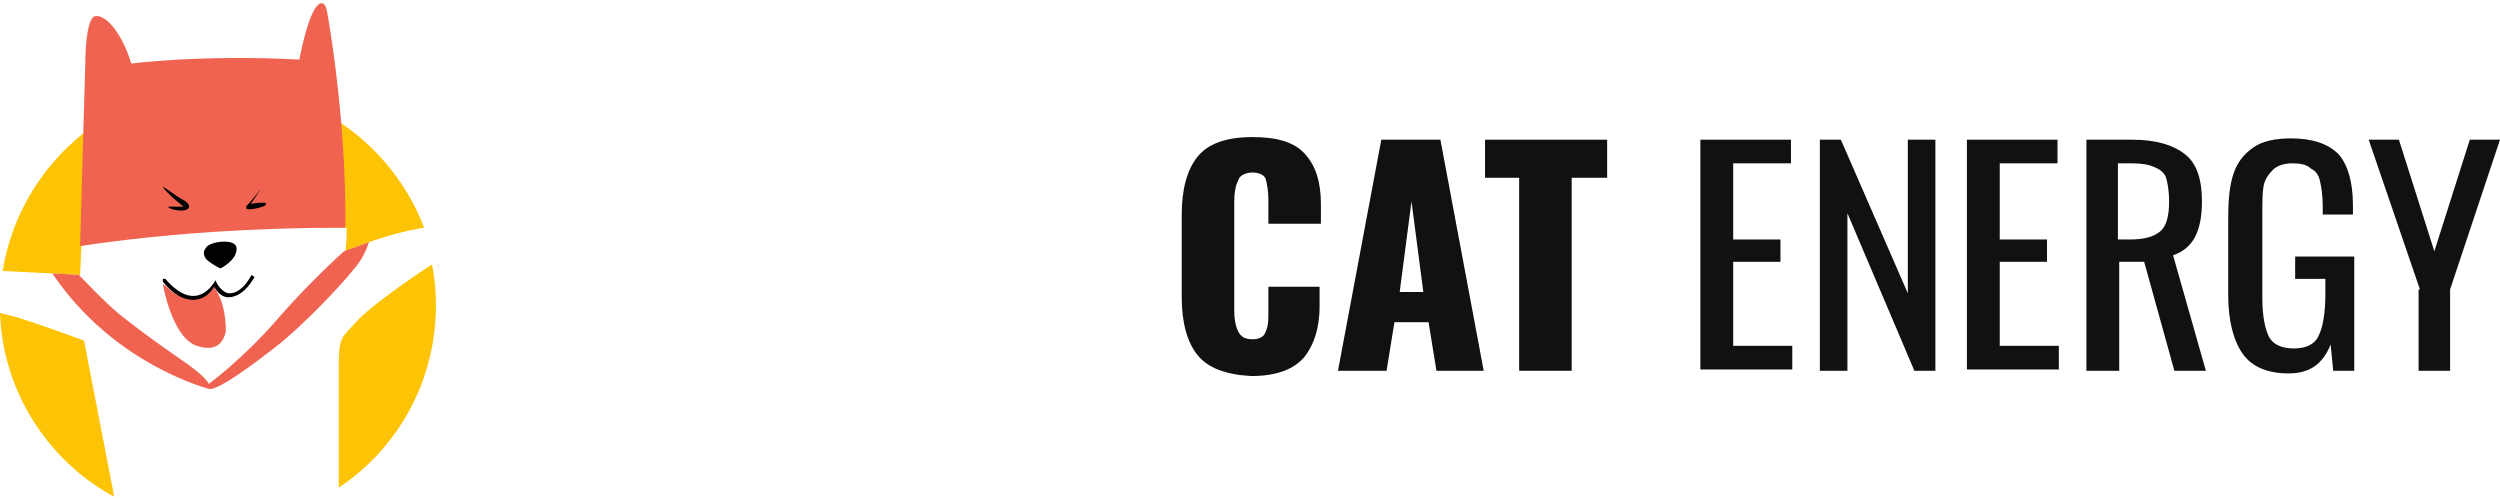
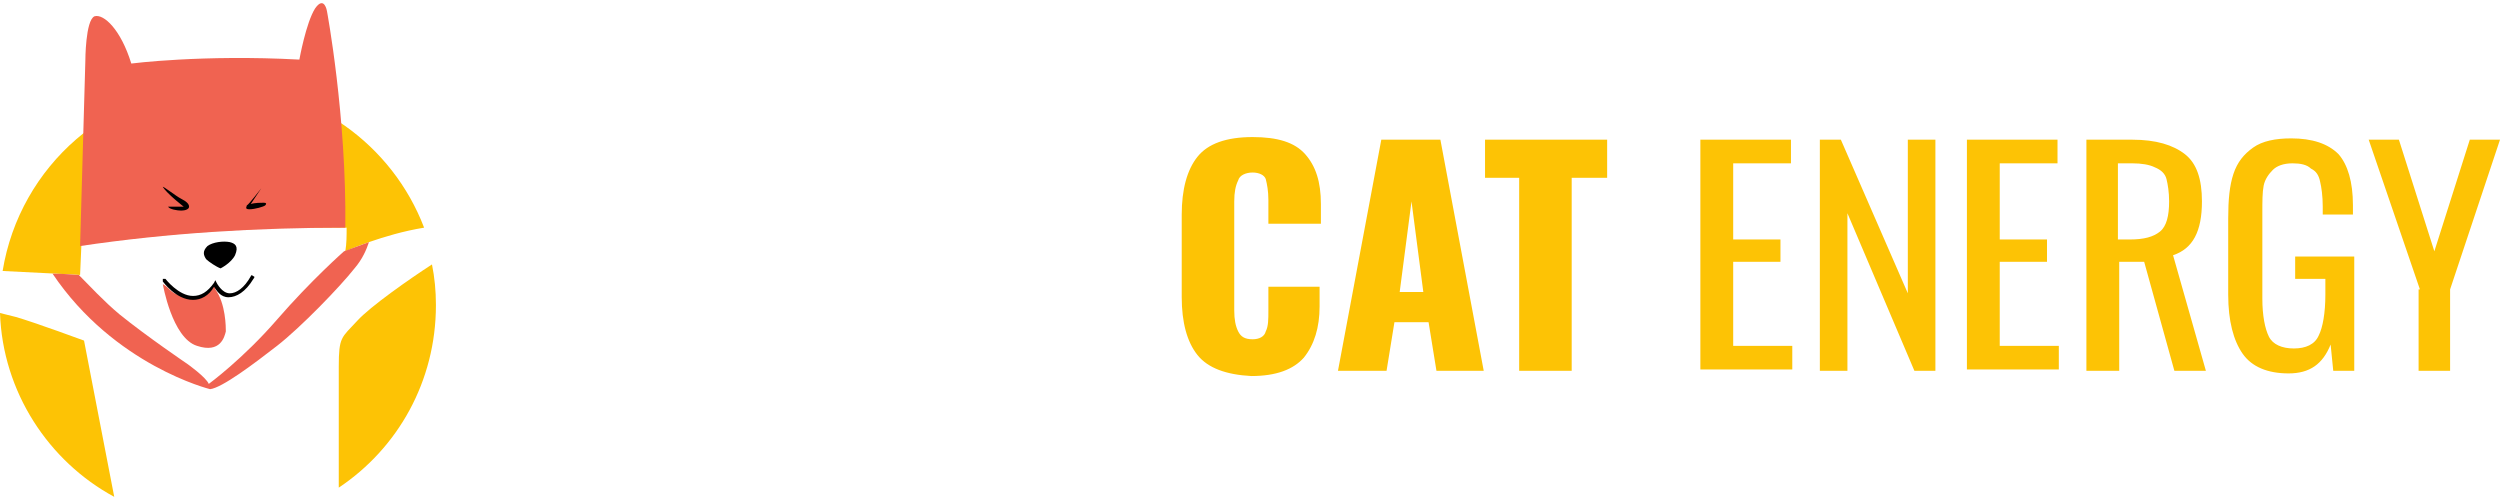
- <svg xmlns="http://www.w3.org/2000/svg" class="logo-svg" version="1.1" id="Layer_2" x="0px" y="0px" viewBox="0 0.002 190.4 37.598" style="enable-background:new 0 0 33.3 37.6;" width="200" height="40">
-   <style type="text/css">
-     .logo-svg__st1 {
-       fill: #fdc305;
-     }
- 
-     .logo-svg__st2 {
-       fill: #f06351;
-     }
-   </style>
+ <svg xmlns="http://www.w3.org/2000/svg" class="logo-svg" id="Layer_2" viewBox="0 0.002 190.4 37.598" width="200" height="40">
+   <style>.logo-svg__st1{fill:#fdc305}.logo-svg__st2{fill:#f06351}</style>
+   <path class="logo-svg__st1" d="M6.1 20.7l.1-2.3c6.7-.9 13.4-1.4 20.2-1.3 0 .6 0 1.2-.1 1.8 0 0 2.9-1.3 6-1.8-2.4-6.3-8.5-10.8-15.6-10.8C8.4 6.3 1.5 12.4.2 20.4c2.2.1 5.9.3 5.9.3zM27.2 24.2c-1.2 1.3-1.4 1.2-1.4 3.5v9.2c4.5-3 7.4-8.1 7.4-13.9 0-1.1-.1-2.1-.3-3.1-1.7 1.1-4.7 3.2-5.7 4.3zM6.4 25.7s-3.8-1.4-5.2-1.8L0 23.6c.2 6 3.7 11.3 8.7 14L6.4 25.7z" />
+   <path class="logo-svg__st2" d="M26.3 17.1C26.4 8.6 24.9.6 24.9.6s-.2-1.2-.9-.2c-.7 1.1-1.2 3.9-1.2 3.9-7.4-.4-12.8.3-12.8.3C9.2 2 7.9.8 7.2 1c-.7.3-.7 3.4-.7 3.4l-.4 14.1c6.7-1 13.5-1.4 20.2-1.4z" />
+   <path d="M12.4 14c0-.1 1 .7 1.4.9.4.2.6.4.6.6 0 .2-.3.3-.6.3s-.9-.1-1-.3H14c.1.1-1.3-1-1.6-1.5zM19.9 14.1s-1 1.3-1.1 1.3c0 .1-.2.3.2.3s1.1-.2 1.2-.3c.1-.1.1-.2-.1-.2s-.7 0-1 .1l.8-1.2s.1-.1 0 0zM16.8 20.2s.8-.4 1.1-1c.3-.7 0-.9-.4-1-.5-.1-1.3 0-1.7.3-.4.4-.3.7-.1 1 .2.2.8.6 1.1.7z" />
+   <path class="logo-svg__st2" d="M16.3 21.5s-.2.4-.5.6c-.2.2-.6.4-1 .4-.6 0-1.1-.2-1.5-.4-.2-.1-.4-.3-.5-.4-.2-.2-.4-.3-.4-.3s.7 4.1 2.6 4.7c1.8.6 2.1-.7 2.2-1.1 0-.3 0-2.1-.8-3.2.1-.4 0-.2-.1-.3z" />
+   <path d="M14.7 22.6c-1.3 0-2.3-1.4-2.3-1.4V21h.2s1 1.3 2.1 1.3c.6 0 1.1-.3 1.6-1l.1-.2.1.2s.4.8 1 .8c.5 0 1.1-.4 1.6-1.3 0-.1.1-.1.2 0 .1 0 .1.1 0 .2-.6 1-1.3 1.4-1.9 1.4-.6 0-.9-.5-1.1-.8-.4.7-1 1-1.6 1z" />
+   <path class="logo-svg__st2" d="M26.2 18.9s-2.5 2.2-5.1 5.2-5.2 4.9-5.2 4.9c-.2-.5-1.6-1.5-1.6-1.5s-3.1-2.1-5.2-3.8c-1.2-1-2.3-2.2-3.1-3-.3 0-1.1-.1-2-.1 4.7 7 12 8.8 12 8.8.9-.1 3.3-1.9 5.1-3.3 1.8-1.4 4.8-4.5 5.9-5.9.6-.7.9-1.4 1.1-2-1.1.4-1.9.7-1.9.7z" />
  <g>
-     <path class="logo-svg__st1" d="M6.1,20.7l0.1-2.3c6.7-0.9,13.4-1.4,20.2-1.3c0,0.6,0,1.2-0.1,1.8c0,0,2.9-1.3,6-1.8     c-2.4-6.3-8.5-10.8-15.6-10.8c-8.3,0-15.2,6.1-16.5,14.1C2.4,20.5,6.1,20.7,6.1,20.7z" />
-     <path class="logo-svg__st1" d="M27.2,24.2c-1.2,1.3-1.4,1.2-1.4,3.5c0,0.9,0,4.9,0,9.2c4.5-3,7.4-8.1,7.4-13.9c0-1.1-0.1-2.1-0.3-3.1     C31.2,21,28.2,23.1,27.2,24.2z" />
-     <path class="logo-svg__st1" d="M6.4,25.7c0,0-3.8-1.4-5.2-1.8c-0.4-0.1-0.8-0.2-1.2-0.3c0.2,6,3.7,11.3,8.7,14L6.4,25.7z" />
-   </g>
-   <path class="logo-svg__st2" d="M26.3,17.1c0.1-8.5-1.4-16.5-1.4-16.5S24.7-0.6,24,0.4c-0.7,1.1-1.2,3.9-1.2,3.9c-7.4-0.4-12.8,0.3-12.8,0.3   C9.2,2,7.9,0.8,7.2,1C6.5,1.3,6.5,4.4,6.5,4.4L6.1,18.5C12.8,17.5,19.6,17.1,26.3,17.1z" />
-   <path d="M12.4,14c0-0.1,1,0.7,1.4,0.9c0.4,0.2,0.6,0.4,0.6,0.6c0,0.2-0.3,0.3-0.6,0.3s-0.9-0.1-1-0.3c0,0,0.6,0,0.9,0h0.3   C14.1,15.6,12.7,14.5,12.4,14z" />
-   <path d="M19.9,14.1c0,0-1,1.3-1.1,1.3c0,0.1-0.2,0.3,0.2,0.3s1.1-0.2,1.2-0.3c0.1-0.1,0.1-0.2-0.1-0.2c-0.2,0-0.7,0-1,0.1L19.9,14.1   C19.9,14.1,20,14,19.9,14.1z" />
-   <path d="M16.8,20.2c0,0,0.8-0.4,1.1-1c0.3-0.7,0-0.9-0.4-1c-0.5-0.1-1.3,0-1.7,0.3c-0.4,0.4-0.3,0.7-0.1,1   C15.9,19.7,16.5,20.1,16.8,20.2z" />
-   <path class="logo-svg__st2" d="M16.3,21.5c0,0-0.2,0.4-0.5,0.6c-0.2,0.2-0.6,0.4-1,0.4c-0.6,0-1.1-0.2-1.5-0.4c-0.2-0.1-0.4-0.3-0.5-0.4   c-0.2-0.2-0.4-0.3-0.4-0.3s0.7,4.1,2.6,4.7c1.8,0.6,2.1-0.7,2.2-1.1c0-0.3,0-2.1-0.8-3.2C16.5,21.4,16.4,21.6,16.3,21.5z" />
-   <g>
-     <path d="M14.7,22.6C14.7,22.6,14.7,22.6,14.7,22.6c-1.3,0-2.3-1.4-2.3-1.4c0-0.1,0-0.2,0-0.2c0.1,0,0.2,0,0.2,0c0,0,1,1.3,2.1,1.3     c0,0,0,0,0,0c0.6,0,1.1-0.3,1.6-1l0.1-0.2l0.1,0.2c0,0,0.4,0.8,1,0.8c0.5,0,1.1-0.4,1.6-1.3c0-0.1,0.1-0.1,0.2,0     c0.1,0,0.1,0.1,0,0.2c-0.6,1-1.3,1.4-1.9,1.4c-0.6,0-0.9-0.5-1.1-0.8C15.9,22.3,15.3,22.6,14.7,22.6z" />
-   </g>
-   <path class="logo-svg__st2" d="M26.2,18.9c0,0-2.5,2.2-5.1,5.2S15.9,29,15.9,29c-0.2-0.5-1.6-1.5-1.6-1.5s-3.1-2.1-5.2-3.8   c-1.2-1-2.3-2.2-3.1-3c-0.3,0-1.1-0.1-2-0.1c4.7,7,12,8.8,12,8.8c0.9-0.1,3.3-1.9,5.1-3.3c1.8-1.4,4.8-4.5,5.9-5.9   c0.6-0.7,0.9-1.4,1.1-2C27,18.6,26.2,18.9,26.2,18.9z" />
-   <g transform="matrix(1, 0, 0, 1, 90, 10.2)">
-     <path class="logo-svg__st1" d="M1.2,16.6c-0.8-1-1.2-2.5-1.2-4.4V5.9c0-1.9,0.4-3.4,1.2-4.4C2,0.5,3.4,0,5.4,0c1.9,0,3.2,0.4,4,1.3     c0.8,0.9,1.2,2.1,1.2,3.8v1.5H6.6V4.8c0-0.7-0.1-1.2-0.2-1.6C6.3,2.9,5.9,2.7,5.4,2.7S4.4,2.9,4.3,3.3C4.1,3.7,4,4.2,4,4.9v8.3     c0,0.7,0.1,1.2,0.3,1.6c0.2,0.4,0.5,0.6,1.1,0.6c0.5,0,0.9-0.2,1-0.6c0.2-0.4,0.2-0.9,0.2-1.6v-1.8h3.9v1.5c0,1.6-0.4,2.9-1.2,3.9     c-0.8,0.9-2.1,1.4-4,1.4C3.4,18.1,2,17.6,1.2,16.6z" style="fill: rgb(17, 17, 17);" />
-     <path class="logo-svg__st1" d="M15.2,0.2h4.5L23,17.8h-3.6l-0.6-3.7h-2.6l-0.6,3.7h-3.7L15.2,0.2z M18.4,11.8l-0.9-6.9l-0.9,6.9H18.4z" style="fill: rgb(17, 17, 17);" />
-     <path class="logo-svg__st1" d="M25.8,3.1h-2.7V0.2h9.3v2.9h-2.7v14.7h-4V3.1z" style="fill: rgb(17, 17, 17);" />
-     <path class="logo-svg__st1" d="M39.5,0.2h6.9v1.8H42v5.8h3.6v1.7H42v6.4h4.5v1.8h-7V0.2z" style="fill: rgb(17, 17, 17);" />
-     <path class="logo-svg__st1" d="M48.5,0.2h1.7l5.1,11.7V0.2h2.1v17.6h-1.6l-5.1-12v12h-2.1V0.2z" style="fill: rgb(17, 17, 17);" />
-     <path class="logo-svg__st1" d="M59.8,0.2h6.9v1.8h-4.4v5.8h3.6v1.7h-3.6v6.4h4.5v1.8h-7V0.2z" style="fill: rgb(17, 17, 17);" />
-     <path class="logo-svg__st1" d="M68.8,0.2h3.6c1.8,0,3.1,0.4,4,1.1s1.3,1.9,1.3,3.6c0,2.3-0.7,3.6-2.2,4.1l2.5,8.8h-2.4l-2.3-8.3h-1.9v8.3     h-2.5V0.2z M72.2,7.8c1.1,0,1.8-0.2,2.3-0.6C75,6.8,75.2,6,75.2,4.9c0-0.7-0.1-1.3-0.2-1.7s-0.4-0.7-0.9-0.9     c-0.4-0.2-1-0.3-1.7-0.3h-1.1v5.8H72.2z" style="fill: rgb(17, 17, 17);" />
-     <path class="logo-svg__st1" d="M80.8,16.5c-0.7-1-1.1-2.5-1.1-4.5V6.2c0-1.4,0.1-2.5,0.4-3.4c0.3-0.9,0.8-1.5,1.5-2c0.7-0.5,1.7-0.7,2.9-0.7     c1.6,0,2.8,0.4,3.6,1.2c0.7,0.8,1.1,2.1,1.1,3.9v0.7h-2.3V5.3c0-0.8-0.1-1.5-0.2-1.9c-0.1-0.5-0.3-0.8-0.7-1     C85.7,2.1,85.2,2,84.6,2c-0.7,0-1.2,0.2-1.5,0.5c-0.3,0.3-0.6,0.7-0.7,1.2c-0.1,0.5-0.1,1.2-0.1,2.1v6.5c0,1.3,0.2,2.3,0.5,2.9     c0.3,0.6,1,0.9,1.9,0.9c0.9,0,1.6-0.3,1.9-1c0.3-0.6,0.5-1.7,0.5-3.1v-1.2h-2.3V9.1h4.5v8.7h-1.6l-0.2-2c-0.6,1.5-1.6,2.2-3.2,2.2     C82.7,18,81.5,17.5,80.8,16.5z" style="fill: rgb(17, 17, 17);" />
-     <path class="logo-svg__st1" d="M94.3,11.6L90.4,0.2h2.3l2.7,8.5l2.7-8.5h2.3l-3.8,11.4v6.2h-2.4V11.6z" style="fill: rgb(17, 17, 17);" />
+     <path class="logo-svg__st1" d="M1.2 16.6c-.8-1-1.2-2.5-1.2-4.4V5.9C0 4 .4 2.5 1.2 1.5 2 .5 3.4 0 5.4 0c1.9 0 3.2.4 4 1.3.8.9 1.2 2.1 1.2 3.8v1.5h-4V4.8c0-.7-.1-1.2-.2-1.6-.1-.3-.5-.5-1-.5s-1 .2-1.1.6c-.2.4-.3.9-.3 1.6v8.3c0 .7.1 1.2.3 1.6.2.4.5.6 1.1.6.5 0 .9-.2 1-.6.2-.4.2-.9.2-1.6v-1.8h3.9v1.5c0 1.6-.4 2.9-1.2 3.9-.8.9-2.1 1.4-4 1.4-1.9-.1-3.3-.6-4.1-1.6zM15.2.2h4.5L23 17.8h-3.6l-.6-3.7h-2.6l-.6 3.7h-3.7L15.2.2zm3.2 11.6l-.9-6.9-.9 6.9h1.8zM25.8 3.1h-2.7V.2h9.3v2.9h-2.7v14.7h-4V3.1zM39.5.2h6.9V2H42v5.8h3.6v1.7H42v6.4h4.5v1.8h-7V.2zM48.5.2h1.7l5.1 11.7V.2h2.1v17.6h-1.6l-5.1-12v12h-2.1V.2zM59.8.2h6.9V2h-4.4v5.8h3.6v1.7h-3.6v6.4h4.5v1.8h-7V.2zM68.8.2h3.6c1.8 0 3.1.4 4 1.1s1.3 1.9 1.3 3.6c0 2.3-.7 3.6-2.2 4.1l2.5 8.8h-2.4l-2.3-8.3h-1.9v8.3h-2.5V.2zm3.4 7.6c1.1 0 1.8-.2 2.3-.6.5-.4.7-1.2.7-2.3 0-.7-.1-1.3-.2-1.7s-.4-.7-.9-.9c-.4-.2-1-.3-1.7-.3h-1.1v5.8h.9zM80.8 16.5c-.7-1-1.1-2.5-1.1-4.5V6.2c0-1.4.1-2.5.4-3.4.3-.9.8-1.5 1.5-2s1.7-.7 2.9-.7c1.6 0 2.8.4 3.6 1.2.7.8 1.1 2.1 1.1 3.9v.7h-2.3v-.6c0-.8-.1-1.5-.2-1.9-.1-.5-.3-.8-.7-1-.3-.3-.8-.4-1.4-.4-.7 0-1.2.2-1.5.5-.3.3-.6.7-.7 1.2-.1.5-.1 1.2-.1 2.1v6.5c0 1.3.2 2.3.5 2.9.3.6 1 .9 1.9.9.9 0 1.6-.3 1.9-1 .3-.6.5-1.7.5-3.1v-1.2h-2.3V9.1h4.5v8.7h-1.6l-.2-2c-.6 1.5-1.6 2.2-3.2 2.2s-2.8-.5-3.5-1.5zM94.3 11.6L90.4.2h2.3l2.7 8.5L98.1.2h2.3l-3.8 11.4v6.2h-2.4v-6.2z" fill="#111" transform="translate(90 10.2)" />
  </g>
</svg>
